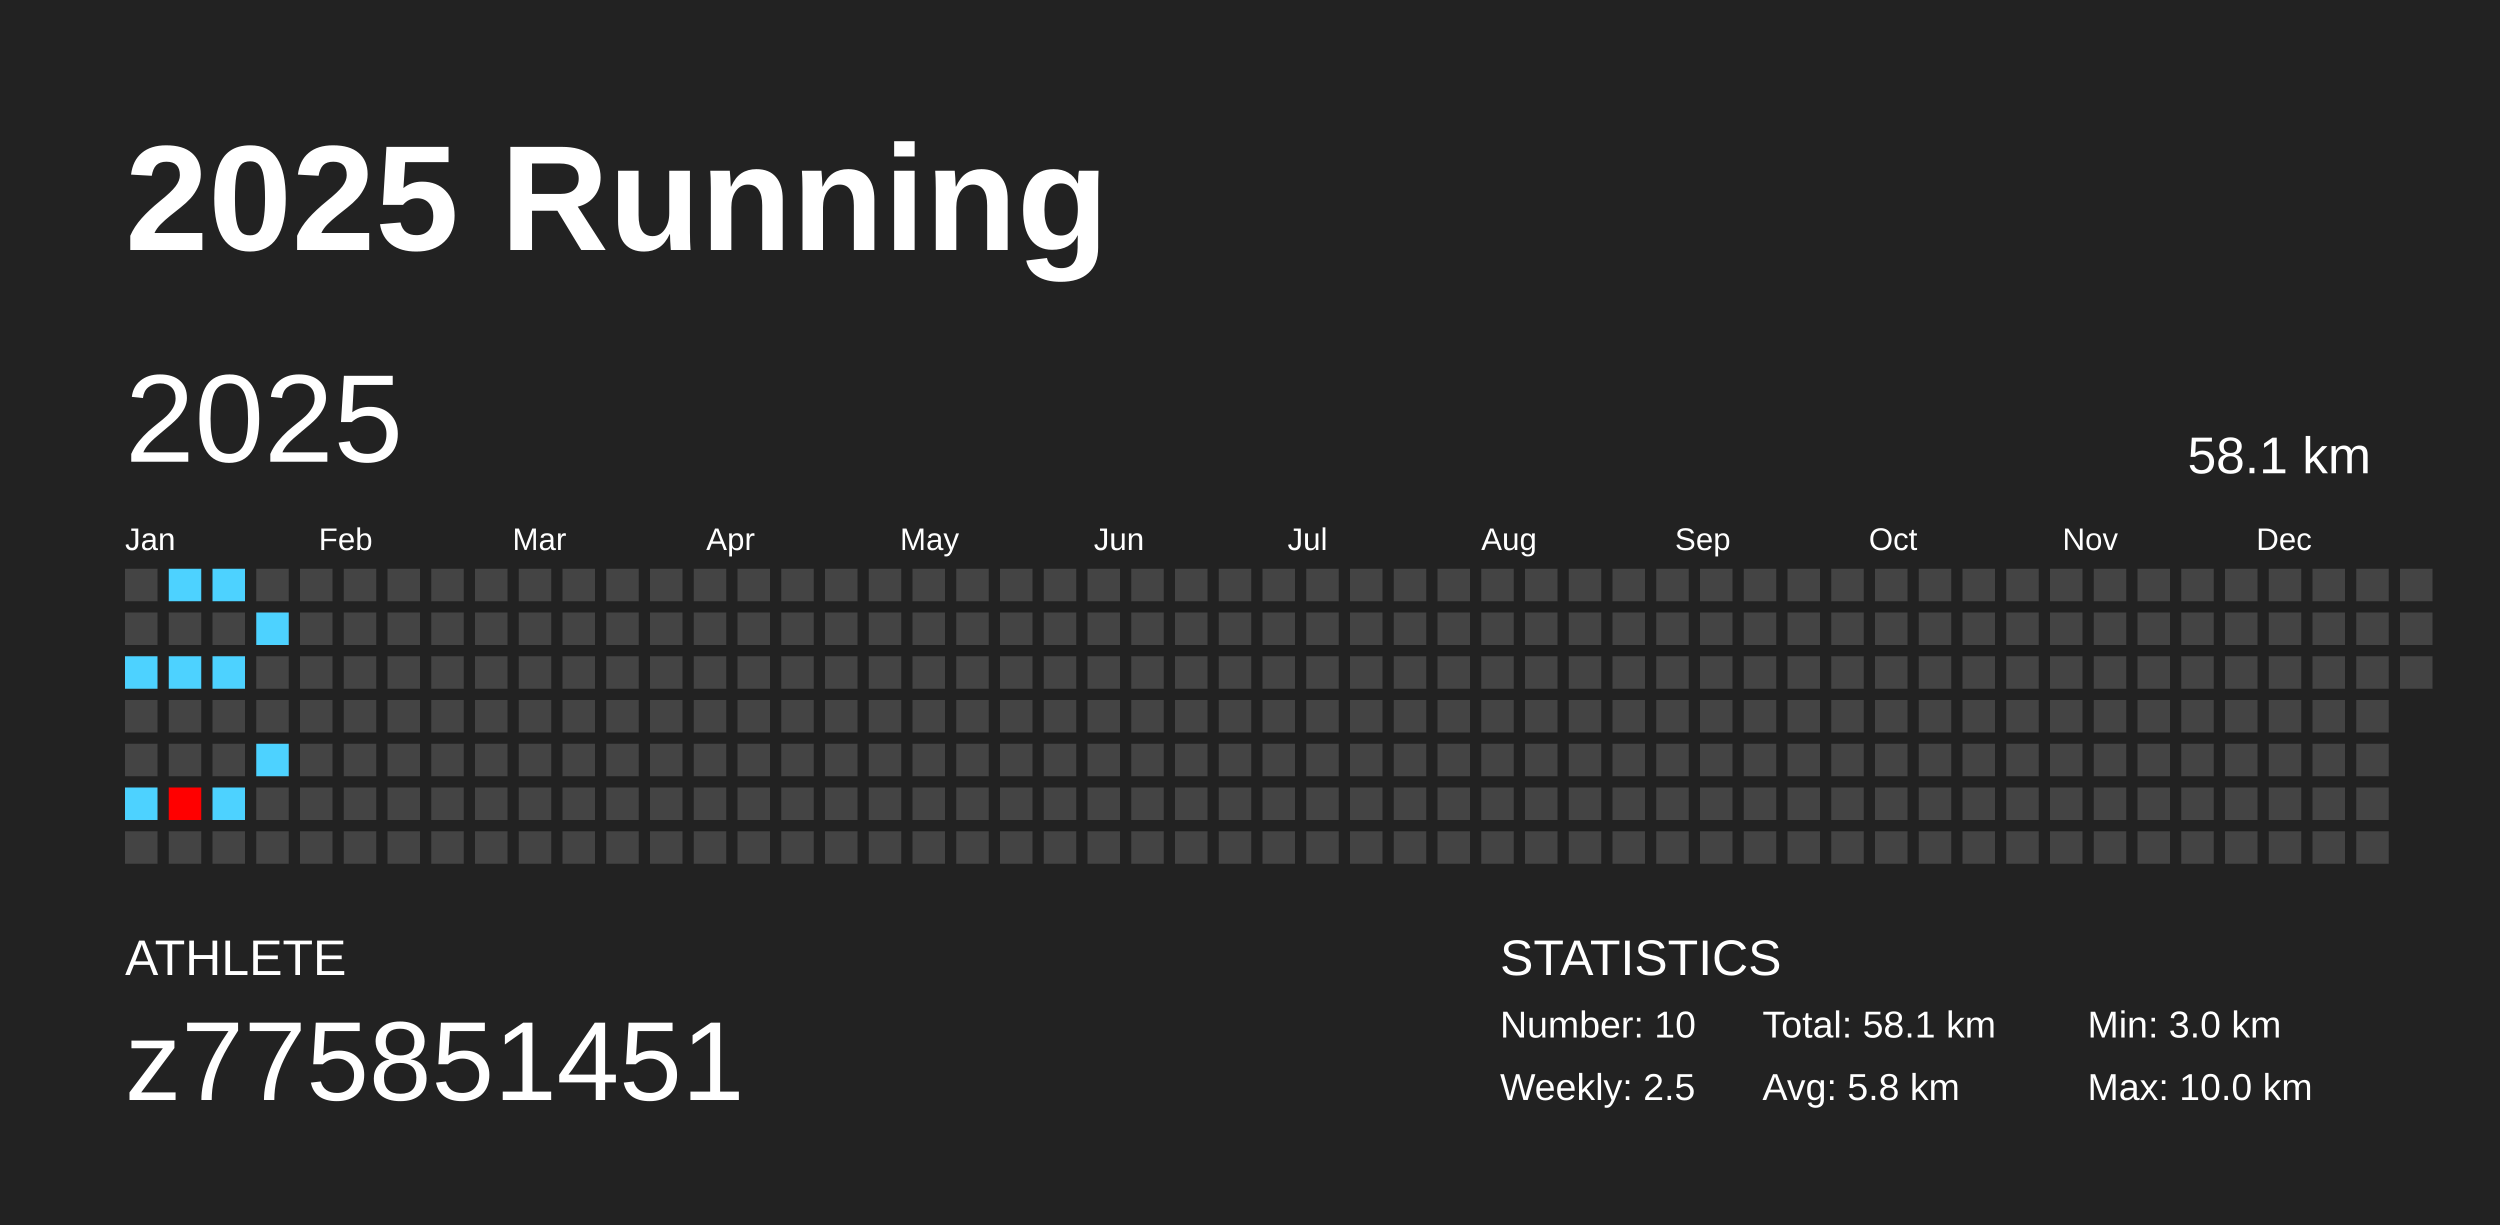
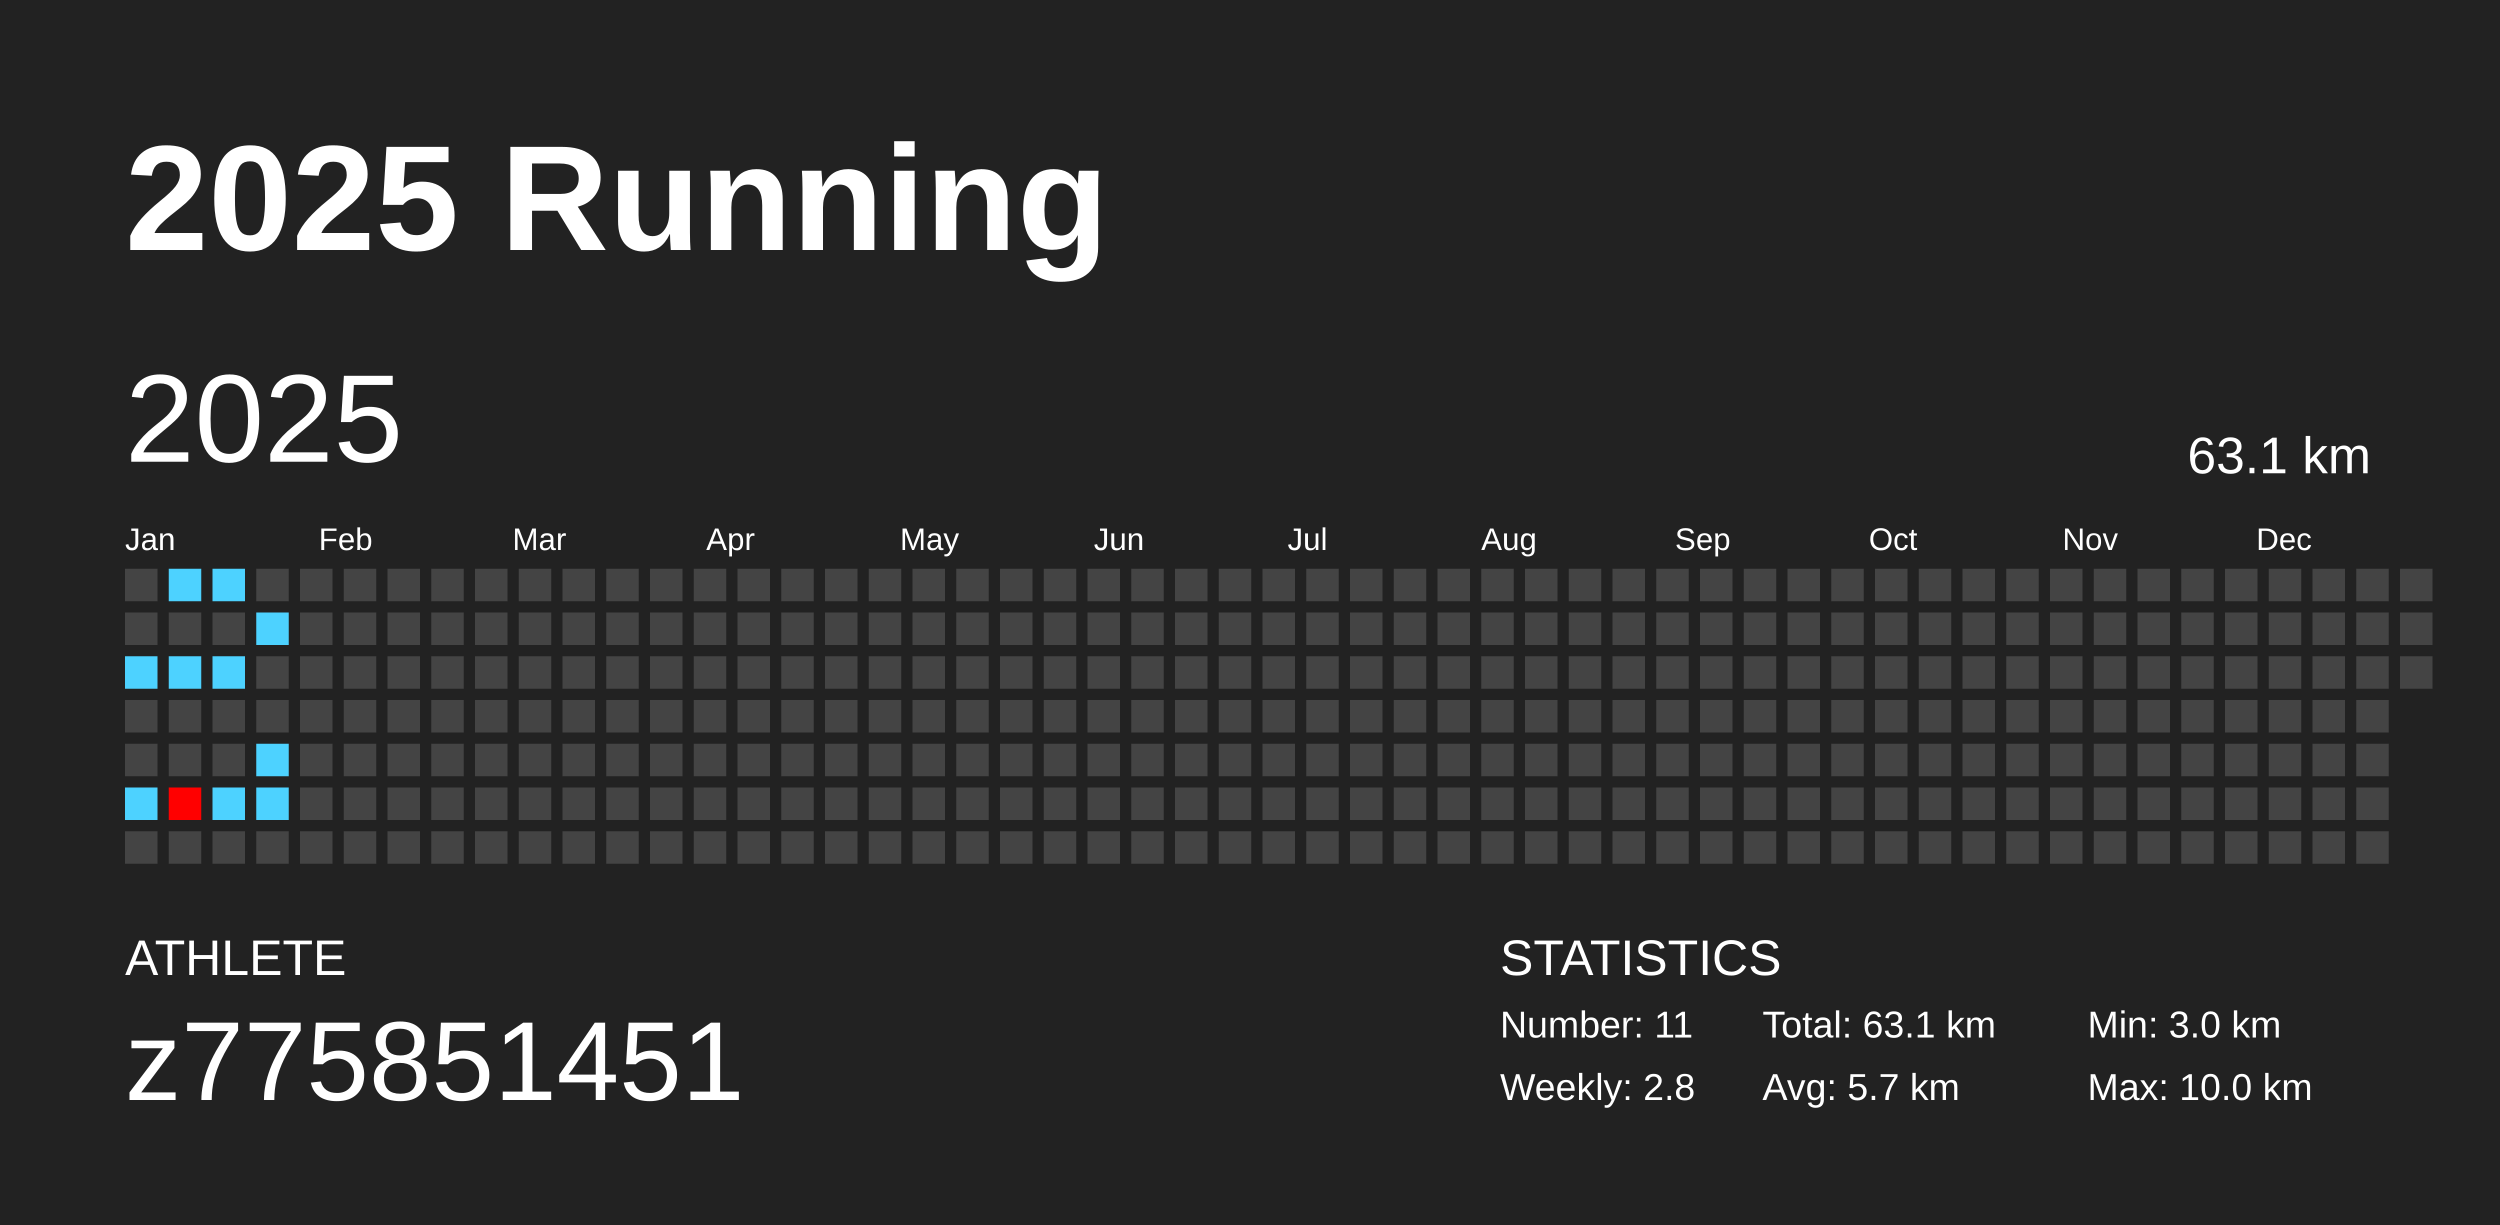
<svg xmlns="http://www.w3.org/2000/svg" baseProfile="full" height="98mm" version="1.1" viewBox="0,0,200,98" width="200mm">
  <defs />
  <rect fill="#222222" height="98" width="200" x="0" y="0" />
  <text fill="#FFFFFF" style="font-size:12px; font-family:Arial; font-weight:bold;" x="10" y="20">2025 Running</text>
  <text fill="#FFFFFF" style="font-size:4px; font-family:Arial" x="10" y="78">ATHLETE</text>
  <text fill="#FFFFFF" style="font-size:9px; font-family:Arial" x="10" y="88">z775851451</text>
  <text fill="#FFFFFF" style="font-size:4px; font-family:Arial" x="120" y="78">STATISTICS</text>
-   <text fill="#FFFFFF" style="font-size:3px; font-family:Arial" x="120" y="83">Number: 10</text>
-   <text fill="#FFFFFF" style="font-size:3px; font-family:Arial" x="120" y="88">Weekly: 2.5</text>
-   <text fill="#FFFFFF" style="font-size:3px; font-family:Arial" x="141" y="83">Total: 58.1 km</text>
-   <text fill="#FFFFFF" style="font-size:3px; font-family:Arial" x="141" y="88">Avg: 5.8 km</text>
+   <text fill="#FFFFFF" style="font-size:3px; font-family:Arial" x="120" y="83">Number: 11</text>
+   <text fill="#FFFFFF" style="font-size:3px; font-family:Arial" x="120" y="88">Weekly: 2.8</text>
+   <text fill="#FFFFFF" style="font-size:3px; font-family:Arial" x="141" y="83">Total: 63.1 km</text>
+   <text fill="#FFFFFF" style="font-size:3px; font-family:Arial" x="141" y="88">Avg: 5.7 km</text>
  <text fill="#FFFFFF" style="font-size:3px; font-family:Arial" x="167" y="83">Min: 3.0 km</text>
  <text fill="#FFFFFF" style="font-size:3px; font-family:Arial" x="167" y="88">Max: 10.0 km</text>
  <text dominant-baseline="hanging" fill="#FFFFFF" style="font-size:10.0px; font-family:Arial;" x="10" y="30">2025</text>
-   <text dominant-baseline="hanging" fill="#FFFFFF" style="font-size:4.125px; font-family:Arial;" x="175" y="35">58.1 km</text>
+   <text dominant-baseline="hanging" fill="#FFFFFF" style="font-size:4.125px; font-family:Arial;" x="175" y="35">63.1 km</text>
  <text fill="#FFFFFF" style="font-size:2.5px; font-family:Arial" x="10.0" y="44">Jan</text>
  <text fill="#FFFFFF" style="font-size:2.5px; font-family:Arial" x="25.5" y="44">Feb</text>
  <text fill="#FFFFFF" style="font-size:2.5px; font-family:Arial" x="41.0" y="44">Mar</text>
  <text fill="#FFFFFF" style="font-size:2.5px; font-family:Arial" x="56.5" y="44">Apr</text>
  <text fill="#FFFFFF" style="font-size:2.5px; font-family:Arial" x="72.0" y="44">May</text>
  <text fill="#FFFFFF" style="font-size:2.5px; font-family:Arial" x="87.5" y="44">Jun</text>
  <text fill="#FFFFFF" style="font-size:2.5px; font-family:Arial" x="103.0" y="44">Jul</text>
  <text fill="#FFFFFF" style="font-size:2.5px; font-family:Arial" x="118.5" y="44">Aug</text>
  <text fill="#FFFFFF" style="font-size:2.5px; font-family:Arial" x="134.0" y="44">Sep</text>
  <text fill="#FFFFFF" style="font-size:2.5px; font-family:Arial" x="149.5" y="44">Oct</text>
  <text fill="#FFFFFF" style="font-size:2.5px; font-family:Arial" x="165.0" y="44">Nov</text>
  <text fill="#FFFFFF" style="font-size:2.5px; font-family:Arial" x="180.5" y="44">Dec</text>
  <rect fill="#444444" height="2.6" width="2.6" x="10.0" y="45.5" />
  <rect fill="#444444" height="2.6" width="2.6" x="10.0" y="49.0" />
  <rect fill="#4dd2ff" height="2.6" width="2.6" x="10.0" y="52.5" />
  <rect fill="#444444" height="2.6" width="2.6" x="10.0" y="56.0" />
  <rect fill="#444444" height="2.6" width="2.6" x="10.0" y="59.5" />
  <rect fill="#4dd2ff" height="2.6" width="2.6" x="10.0" y="63.0" />
  <rect fill="#444444" height="2.6" width="2.6" x="10.0" y="66.5" />
  <rect fill="#4dd2ff" height="2.6" width="2.6" x="13.5" y="45.5" />
  <rect fill="#444444" height="2.6" width="2.6" x="13.5" y="49.0" />
  <rect fill="#4dd2ff" height="2.6" width="2.6" x="13.5" y="52.5" />
  <rect fill="#444444" height="2.6" width="2.6" x="13.5" y="56.0" />
  <rect fill="#444444" height="2.6" width="2.6" x="13.5" y="59.5" />
  <rect fill="#ff0000" height="2.6" width="2.6" x="13.5" y="63.0" />
  <rect fill="#444444" height="2.6" width="2.6" x="13.5" y="66.5" />
  <rect fill="#4dd2ff" height="2.6" width="2.6" x="17.0" y="45.5" />
  <rect fill="#444444" height="2.6" width="2.6" x="17.0" y="49.0" />
  <rect fill="#4dd2ff" height="2.6" width="2.6" x="17.0" y="52.5" />
  <rect fill="#444444" height="2.6" width="2.6" x="17.0" y="56.0" />
  <rect fill="#444444" height="2.6" width="2.6" x="17.0" y="59.5" />
  <rect fill="#4dd2ff" height="2.6" width="2.6" x="17.0" y="63.0" />
  <rect fill="#444444" height="2.6" width="2.6" x="17.0" y="66.5" />
  <rect fill="#444444" height="2.6" width="2.6" x="20.5" y="45.5" />
  <rect fill="#4dd2ff" height="2.6" width="2.6" x="20.5" y="49.0" />
  <rect fill="#444444" height="2.6" width="2.6" x="20.5" y="52.5" />
  <rect fill="#444444" height="2.6" width="2.6" x="20.5" y="56.0" />
  <rect fill="#4dd2ff" height="2.6" width="2.6" x="20.5" y="59.5" />
-   <rect fill="#444444" height="2.6" width="2.6" x="20.5" y="63.0" />
+   <rect fill="#4dd2ff" height="2.6" width="2.6" x="20.5" y="63.0" />
  <rect fill="#444444" height="2.6" width="2.6" x="20.5" y="66.5" />
  <rect fill="#444444" height="2.6" width="2.6" x="24.0" y="45.5" />
  <rect fill="#444444" height="2.6" width="2.6" x="24.0" y="49.0" />
  <rect fill="#444444" height="2.6" width="2.6" x="24.0" y="52.5" />
  <rect fill="#444444" height="2.6" width="2.6" x="24.0" y="56.0" />
  <rect fill="#444444" height="2.6" width="2.6" x="24.0" y="59.5" />
  <rect fill="#444444" height="2.6" width="2.6" x="24.0" y="63.0" />
  <rect fill="#444444" height="2.6" width="2.6" x="24.0" y="66.5" />
  <rect fill="#444444" height="2.6" width="2.6" x="27.5" y="45.5" />
  <rect fill="#444444" height="2.6" width="2.6" x="27.5" y="49.0" />
  <rect fill="#444444" height="2.6" width="2.6" x="27.5" y="52.5" />
  <rect fill="#444444" height="2.6" width="2.6" x="27.5" y="56.0" />
  <rect fill="#444444" height="2.6" width="2.6" x="27.5" y="59.5" />
  <rect fill="#444444" height="2.6" width="2.6" x="27.5" y="63.0" />
  <rect fill="#444444" height="2.6" width="2.6" x="27.5" y="66.5" />
  <rect fill="#444444" height="2.6" width="2.6" x="31.0" y="45.5" />
  <rect fill="#444444" height="2.6" width="2.6" x="31.0" y="49.0" />
  <rect fill="#444444" height="2.6" width="2.6" x="31.0" y="52.5" />
  <rect fill="#444444" height="2.6" width="2.6" x="31.0" y="56.0" />
  <rect fill="#444444" height="2.6" width="2.6" x="31.0" y="59.5" />
  <rect fill="#444444" height="2.6" width="2.6" x="31.0" y="63.0" />
  <rect fill="#444444" height="2.6" width="2.6" x="31.0" y="66.5" />
  <rect fill="#444444" height="2.6" width="2.6" x="34.5" y="45.5" />
  <rect fill="#444444" height="2.6" width="2.6" x="34.5" y="49.0" />
  <rect fill="#444444" height="2.6" width="2.6" x="34.5" y="52.5" />
  <rect fill="#444444" height="2.6" width="2.6" x="34.5" y="56.0" />
  <rect fill="#444444" height="2.6" width="2.6" x="34.5" y="59.5" />
  <rect fill="#444444" height="2.6" width="2.6" x="34.5" y="63.0" />
  <rect fill="#444444" height="2.6" width="2.6" x="34.5" y="66.5" />
  <rect fill="#444444" height="2.6" width="2.6" x="38.0" y="45.5" />
  <rect fill="#444444" height="2.6" width="2.6" x="38.0" y="49.0" />
  <rect fill="#444444" height="2.6" width="2.6" x="38.0" y="52.5" />
  <rect fill="#444444" height="2.6" width="2.6" x="38.0" y="56.0" />
  <rect fill="#444444" height="2.6" width="2.6" x="38.0" y="59.5" />
  <rect fill="#444444" height="2.6" width="2.6" x="38.0" y="63.0" />
  <rect fill="#444444" height="2.6" width="2.6" x="38.0" y="66.5" />
  <rect fill="#444444" height="2.6" width="2.6" x="41.5" y="45.5" />
  <rect fill="#444444" height="2.6" width="2.6" x="41.5" y="49.0" />
  <rect fill="#444444" height="2.6" width="2.6" x="41.5" y="52.5" />
  <rect fill="#444444" height="2.6" width="2.6" x="41.5" y="56.0" />
  <rect fill="#444444" height="2.6" width="2.6" x="41.5" y="59.5" />
  <rect fill="#444444" height="2.6" width="2.6" x="41.5" y="63.0" />
  <rect fill="#444444" height="2.6" width="2.6" x="41.5" y="66.5" />
  <rect fill="#444444" height="2.6" width="2.6" x="45.0" y="45.5" />
  <rect fill="#444444" height="2.6" width="2.6" x="45.0" y="49.0" />
  <rect fill="#444444" height="2.6" width="2.6" x="45.0" y="52.5" />
  <rect fill="#444444" height="2.6" width="2.6" x="45.0" y="56.0" />
  <rect fill="#444444" height="2.6" width="2.6" x="45.0" y="59.5" />
  <rect fill="#444444" height="2.6" width="2.6" x="45.0" y="63.0" />
  <rect fill="#444444" height="2.6" width="2.6" x="45.0" y="66.5" />
  <rect fill="#444444" height="2.6" width="2.6" x="48.5" y="45.5" />
  <rect fill="#444444" height="2.6" width="2.6" x="48.5" y="49.0" />
  <rect fill="#444444" height="2.6" width="2.6" x="48.5" y="52.5" />
  <rect fill="#444444" height="2.6" width="2.6" x="48.5" y="56.0" />
  <rect fill="#444444" height="2.6" width="2.6" x="48.5" y="59.5" />
  <rect fill="#444444" height="2.6" width="2.6" x="48.5" y="63.0" />
  <rect fill="#444444" height="2.6" width="2.6" x="48.5" y="66.5" />
  <rect fill="#444444" height="2.6" width="2.6" x="52.0" y="45.5" />
  <rect fill="#444444" height="2.6" width="2.6" x="52.0" y="49.0" />
  <rect fill="#444444" height="2.6" width="2.6" x="52.0" y="52.5" />
  <rect fill="#444444" height="2.6" width="2.6" x="52.0" y="56.0" />
  <rect fill="#444444" height="2.6" width="2.6" x="52.0" y="59.5" />
  <rect fill="#444444" height="2.6" width="2.6" x="52.0" y="63.0" />
  <rect fill="#444444" height="2.6" width="2.6" x="52.0" y="66.5" />
  <rect fill="#444444" height="2.6" width="2.6" x="55.5" y="45.5" />
  <rect fill="#444444" height="2.6" width="2.6" x="55.5" y="49.0" />
  <rect fill="#444444" height="2.6" width="2.6" x="55.5" y="52.5" />
  <rect fill="#444444" height="2.6" width="2.6" x="55.5" y="56.0" />
  <rect fill="#444444" height="2.6" width="2.6" x="55.5" y="59.5" />
  <rect fill="#444444" height="2.6" width="2.6" x="55.5" y="63.0" />
  <rect fill="#444444" height="2.6" width="2.6" x="55.5" y="66.5" />
  <rect fill="#444444" height="2.6" width="2.6" x="59.0" y="45.5" />
  <rect fill="#444444" height="2.6" width="2.6" x="59.0" y="49.0" />
  <rect fill="#444444" height="2.6" width="2.6" x="59.0" y="52.5" />
  <rect fill="#444444" height="2.6" width="2.6" x="59.0" y="56.0" />
  <rect fill="#444444" height="2.6" width="2.6" x="59.0" y="59.5" />
  <rect fill="#444444" height="2.6" width="2.6" x="59.0" y="63.0" />
  <rect fill="#444444" height="2.6" width="2.6" x="59.0" y="66.5" />
  <rect fill="#444444" height="2.6" width="2.6" x="62.5" y="45.5" />
  <rect fill="#444444" height="2.6" width="2.6" x="62.5" y="49.0" />
  <rect fill="#444444" height="2.6" width="2.6" x="62.5" y="52.5" />
  <rect fill="#444444" height="2.6" width="2.6" x="62.5" y="56.0" />
  <rect fill="#444444" height="2.6" width="2.6" x="62.5" y="59.5" />
  <rect fill="#444444" height="2.6" width="2.6" x="62.5" y="63.0" />
  <rect fill="#444444" height="2.6" width="2.6" x="62.5" y="66.5" />
  <rect fill="#444444" height="2.6" width="2.6" x="66.0" y="45.5" />
  <rect fill="#444444" height="2.6" width="2.6" x="66.0" y="49.0" />
  <rect fill="#444444" height="2.6" width="2.6" x="66.0" y="52.5" />
  <rect fill="#444444" height="2.6" width="2.6" x="66.0" y="56.0" />
  <rect fill="#444444" height="2.6" width="2.6" x="66.0" y="59.5" />
  <rect fill="#444444" height="2.6" width="2.6" x="66.0" y="63.0" />
  <rect fill="#444444" height="2.6" width="2.6" x="66.0" y="66.5" />
  <rect fill="#444444" height="2.6" width="2.6" x="69.5" y="45.5" />
  <rect fill="#444444" height="2.6" width="2.6" x="69.5" y="49.0" />
  <rect fill="#444444" height="2.6" width="2.6" x="69.5" y="52.5" />
  <rect fill="#444444" height="2.6" width="2.6" x="69.5" y="56.0" />
  <rect fill="#444444" height="2.6" width="2.6" x="69.5" y="59.5" />
  <rect fill="#444444" height="2.6" width="2.6" x="69.5" y="63.0" />
  <rect fill="#444444" height="2.6" width="2.6" x="69.5" y="66.5" />
  <rect fill="#444444" height="2.6" width="2.6" x="73.0" y="45.5" />
  <rect fill="#444444" height="2.6" width="2.6" x="73.0" y="49.0" />
  <rect fill="#444444" height="2.6" width="2.6" x="73.0" y="52.5" />
  <rect fill="#444444" height="2.6" width="2.6" x="73.0" y="56.0" />
  <rect fill="#444444" height="2.6" width="2.6" x="73.0" y="59.5" />
  <rect fill="#444444" height="2.6" width="2.6" x="73.0" y="63.0" />
  <rect fill="#444444" height="2.6" width="2.6" x="73.0" y="66.5" />
  <rect fill="#444444" height="2.6" width="2.6" x="76.5" y="45.5" />
  <rect fill="#444444" height="2.6" width="2.6" x="76.5" y="49.0" />
  <rect fill="#444444" height="2.6" width="2.6" x="76.5" y="52.5" />
  <rect fill="#444444" height="2.6" width="2.6" x="76.5" y="56.0" />
  <rect fill="#444444" height="2.6" width="2.6" x="76.5" y="59.5" />
  <rect fill="#444444" height="2.6" width="2.6" x="76.5" y="63.0" />
  <rect fill="#444444" height="2.6" width="2.6" x="76.5" y="66.5" />
  <rect fill="#444444" height="2.6" width="2.6" x="80.0" y="45.5" />
  <rect fill="#444444" height="2.6" width="2.6" x="80.0" y="49.0" />
  <rect fill="#444444" height="2.6" width="2.6" x="80.0" y="52.5" />
  <rect fill="#444444" height="2.6" width="2.6" x="80.0" y="56.0" />
  <rect fill="#444444" height="2.6" width="2.6" x="80.0" y="59.5" />
  <rect fill="#444444" height="2.6" width="2.6" x="80.0" y="63.0" />
  <rect fill="#444444" height="2.6" width="2.6" x="80.0" y="66.5" />
  <rect fill="#444444" height="2.6" width="2.6" x="83.5" y="45.5" />
  <rect fill="#444444" height="2.6" width="2.6" x="83.5" y="49.0" />
  <rect fill="#444444" height="2.6" width="2.6" x="83.5" y="52.5" />
  <rect fill="#444444" height="2.6" width="2.6" x="83.5" y="56.0" />
  <rect fill="#444444" height="2.6" width="2.6" x="83.5" y="59.5" />
  <rect fill="#444444" height="2.6" width="2.6" x="83.5" y="63.0" />
  <rect fill="#444444" height="2.6" width="2.6" x="83.5" y="66.5" />
  <rect fill="#444444" height="2.6" width="2.6" x="87.0" y="45.5" />
  <rect fill="#444444" height="2.6" width="2.6" x="87.0" y="49.0" />
  <rect fill="#444444" height="2.6" width="2.6" x="87.0" y="52.5" />
  <rect fill="#444444" height="2.6" width="2.6" x="87.0" y="56.0" />
  <rect fill="#444444" height="2.6" width="2.6" x="87.0" y="59.5" />
  <rect fill="#444444" height="2.6" width="2.6" x="87.0" y="63.0" />
  <rect fill="#444444" height="2.6" width="2.6" x="87.0" y="66.5" />
  <rect fill="#444444" height="2.6" width="2.6" x="90.5" y="45.5" />
  <rect fill="#444444" height="2.6" width="2.6" x="90.5" y="49.0" />
  <rect fill="#444444" height="2.6" width="2.6" x="90.5" y="52.5" />
  <rect fill="#444444" height="2.6" width="2.6" x="90.5" y="56.0" />
  <rect fill="#444444" height="2.6" width="2.6" x="90.5" y="59.5" />
  <rect fill="#444444" height="2.6" width="2.6" x="90.5" y="63.0" />
  <rect fill="#444444" height="2.6" width="2.6" x="90.5" y="66.5" />
  <rect fill="#444444" height="2.6" width="2.6" x="94.0" y="45.5" />
  <rect fill="#444444" height="2.6" width="2.6" x="94.0" y="49.0" />
  <rect fill="#444444" height="2.6" width="2.6" x="94.0" y="52.5" />
  <rect fill="#444444" height="2.6" width="2.6" x="94.0" y="56.0" />
  <rect fill="#444444" height="2.6" width="2.6" x="94.0" y="59.5" />
  <rect fill="#444444" height="2.6" width="2.6" x="94.0" y="63.0" />
  <rect fill="#444444" height="2.6" width="2.6" x="94.0" y="66.5" />
  <rect fill="#444444" height="2.6" width="2.6" x="97.5" y="45.5" />
  <rect fill="#444444" height="2.6" width="2.6" x="97.5" y="49.0" />
  <rect fill="#444444" height="2.6" width="2.6" x="97.5" y="52.5" />
  <rect fill="#444444" height="2.6" width="2.6" x="97.5" y="56.0" />
  <rect fill="#444444" height="2.6" width="2.6" x="97.5" y="59.5" />
  <rect fill="#444444" height="2.6" width="2.6" x="97.5" y="63.0" />
  <rect fill="#444444" height="2.6" width="2.6" x="97.5" y="66.5" />
  <rect fill="#444444" height="2.6" width="2.6" x="101.0" y="45.5" />
  <rect fill="#444444" height="2.6" width="2.6" x="101.0" y="49.0" />
  <rect fill="#444444" height="2.6" width="2.6" x="101.0" y="52.5" />
  <rect fill="#444444" height="2.6" width="2.6" x="101.0" y="56.0" />
  <rect fill="#444444" height="2.6" width="2.6" x="101.0" y="59.5" />
  <rect fill="#444444" height="2.6" width="2.6" x="101.0" y="63.0" />
  <rect fill="#444444" height="2.6" width="2.6" x="101.0" y="66.5" />
  <rect fill="#444444" height="2.6" width="2.6" x="104.5" y="45.5" />
  <rect fill="#444444" height="2.6" width="2.6" x="104.5" y="49.0" />
  <rect fill="#444444" height="2.6" width="2.6" x="104.5" y="52.5" />
  <rect fill="#444444" height="2.6" width="2.6" x="104.5" y="56.0" />
  <rect fill="#444444" height="2.6" width="2.6" x="104.5" y="59.5" />
  <rect fill="#444444" height="2.6" width="2.6" x="104.5" y="63.0" />
  <rect fill="#444444" height="2.6" width="2.6" x="104.5" y="66.5" />
  <rect fill="#444444" height="2.6" width="2.6" x="108.0" y="45.5" />
  <rect fill="#444444" height="2.6" width="2.6" x="108.0" y="49.0" />
  <rect fill="#444444" height="2.6" width="2.6" x="108.0" y="52.5" />
  <rect fill="#444444" height="2.6" width="2.6" x="108.0" y="56.0" />
  <rect fill="#444444" height="2.6" width="2.6" x="108.0" y="59.5" />
  <rect fill="#444444" height="2.6" width="2.6" x="108.0" y="63.0" />
  <rect fill="#444444" height="2.6" width="2.6" x="108.0" y="66.5" />
  <rect fill="#444444" height="2.6" width="2.6" x="111.5" y="45.5" />
  <rect fill="#444444" height="2.6" width="2.6" x="111.5" y="49.0" />
  <rect fill="#444444" height="2.6" width="2.6" x="111.5" y="52.5" />
  <rect fill="#444444" height="2.6" width="2.6" x="111.5" y="56.0" />
  <rect fill="#444444" height="2.6" width="2.6" x="111.5" y="59.5" />
  <rect fill="#444444" height="2.6" width="2.6" x="111.5" y="63.0" />
  <rect fill="#444444" height="2.6" width="2.6" x="111.5" y="66.5" />
  <rect fill="#444444" height="2.6" width="2.6" x="115.0" y="45.5" />
  <rect fill="#444444" height="2.6" width="2.6" x="115.0" y="49.0" />
  <rect fill="#444444" height="2.6" width="2.6" x="115.0" y="52.5" />
  <rect fill="#444444" height="2.6" width="2.6" x="115.0" y="56.0" />
  <rect fill="#444444" height="2.6" width="2.6" x="115.0" y="59.5" />
  <rect fill="#444444" height="2.6" width="2.6" x="115.0" y="63.0" />
  <rect fill="#444444" height="2.6" width="2.6" x="115.0" y="66.5" />
  <rect fill="#444444" height="2.6" width="2.6" x="118.5" y="45.5" />
  <rect fill="#444444" height="2.6" width="2.6" x="118.5" y="49.0" />
  <rect fill="#444444" height="2.6" width="2.6" x="118.5" y="52.5" />
  <rect fill="#444444" height="2.6" width="2.6" x="118.5" y="56.0" />
  <rect fill="#444444" height="2.6" width="2.6" x="118.5" y="59.5" />
  <rect fill="#444444" height="2.6" width="2.6" x="118.5" y="63.0" />
  <rect fill="#444444" height="2.6" width="2.6" x="118.5" y="66.5" />
  <rect fill="#444444" height="2.6" width="2.6" x="122.0" y="45.5" />
  <rect fill="#444444" height="2.6" width="2.6" x="122.0" y="49.0" />
  <rect fill="#444444" height="2.6" width="2.6" x="122.0" y="52.5" />
  <rect fill="#444444" height="2.6" width="2.6" x="122.0" y="56.0" />
  <rect fill="#444444" height="2.6" width="2.6" x="122.0" y="59.5" />
  <rect fill="#444444" height="2.6" width="2.6" x="122.0" y="63.0" />
  <rect fill="#444444" height="2.6" width="2.6" x="122.0" y="66.5" />
  <rect fill="#444444" height="2.6" width="2.6" x="125.5" y="45.5" />
  <rect fill="#444444" height="2.6" width="2.6" x="125.5" y="49.0" />
  <rect fill="#444444" height="2.6" width="2.6" x="125.5" y="52.5" />
  <rect fill="#444444" height="2.6" width="2.6" x="125.5" y="56.0" />
  <rect fill="#444444" height="2.6" width="2.6" x="125.5" y="59.5" />
  <rect fill="#444444" height="2.6" width="2.6" x="125.5" y="63.0" />
  <rect fill="#444444" height="2.6" width="2.6" x="125.5" y="66.5" />
  <rect fill="#444444" height="2.6" width="2.6" x="129.0" y="45.5" />
  <rect fill="#444444" height="2.6" width="2.6" x="129.0" y="49.0" />
  <rect fill="#444444" height="2.6" width="2.6" x="129.0" y="52.5" />
  <rect fill="#444444" height="2.6" width="2.6" x="129.0" y="56.0" />
  <rect fill="#444444" height="2.6" width="2.6" x="129.0" y="59.5" />
  <rect fill="#444444" height="2.6" width="2.6" x="129.0" y="63.0" />
  <rect fill="#444444" height="2.6" width="2.6" x="129.0" y="66.5" />
  <rect fill="#444444" height="2.6" width="2.6" x="132.5" y="45.5" />
  <rect fill="#444444" height="2.6" width="2.6" x="132.5" y="49.0" />
  <rect fill="#444444" height="2.6" width="2.6" x="132.5" y="52.5" />
  <rect fill="#444444" height="2.6" width="2.6" x="132.5" y="56.0" />
  <rect fill="#444444" height="2.6" width="2.6" x="132.5" y="59.5" />
  <rect fill="#444444" height="2.6" width="2.6" x="132.5" y="63.0" />
  <rect fill="#444444" height="2.6" width="2.6" x="132.5" y="66.5" />
  <rect fill="#444444" height="2.6" width="2.6" x="136.0" y="45.5" />
  <rect fill="#444444" height="2.6" width="2.6" x="136.0" y="49.0" />
  <rect fill="#444444" height="2.6" width="2.6" x="136.0" y="52.5" />
  <rect fill="#444444" height="2.6" width="2.6" x="136.0" y="56.0" />
  <rect fill="#444444" height="2.6" width="2.6" x="136.0" y="59.5" />
  <rect fill="#444444" height="2.6" width="2.6" x="136.0" y="63.0" />
  <rect fill="#444444" height="2.6" width="2.6" x="136.0" y="66.5" />
  <rect fill="#444444" height="2.6" width="2.6" x="139.5" y="45.5" />
  <rect fill="#444444" height="2.6" width="2.6" x="139.5" y="49.0" />
  <rect fill="#444444" height="2.6" width="2.6" x="139.5" y="52.5" />
  <rect fill="#444444" height="2.6" width="2.6" x="139.5" y="56.0" />
  <rect fill="#444444" height="2.6" width="2.6" x="139.5" y="59.5" />
  <rect fill="#444444" height="2.6" width="2.6" x="139.5" y="63.0" />
  <rect fill="#444444" height="2.6" width="2.6" x="139.5" y="66.5" />
  <rect fill="#444444" height="2.6" width="2.6" x="143.0" y="45.5" />
  <rect fill="#444444" height="2.6" width="2.6" x="143.0" y="49.0" />
  <rect fill="#444444" height="2.6" width="2.6" x="143.0" y="52.5" />
  <rect fill="#444444" height="2.6" width="2.6" x="143.0" y="56.0" />
  <rect fill="#444444" height="2.6" width="2.6" x="143.0" y="59.5" />
  <rect fill="#444444" height="2.6" width="2.6" x="143.0" y="63.0" />
  <rect fill="#444444" height="2.6" width="2.6" x="143.0" y="66.5" />
  <rect fill="#444444" height="2.6" width="2.6" x="146.5" y="45.5" />
  <rect fill="#444444" height="2.6" width="2.6" x="146.5" y="49.0" />
  <rect fill="#444444" height="2.6" width="2.6" x="146.5" y="52.5" />
  <rect fill="#444444" height="2.6" width="2.6" x="146.5" y="56.0" />
  <rect fill="#444444" height="2.6" width="2.6" x="146.5" y="59.5" />
  <rect fill="#444444" height="2.6" width="2.6" x="146.5" y="63.0" />
  <rect fill="#444444" height="2.6" width="2.6" x="146.5" y="66.5" />
  <rect fill="#444444" height="2.6" width="2.6" x="150.0" y="45.5" />
  <rect fill="#444444" height="2.6" width="2.6" x="150.0" y="49.0" />
  <rect fill="#444444" height="2.6" width="2.6" x="150.0" y="52.5" />
  <rect fill="#444444" height="2.6" width="2.6" x="150.0" y="56.0" />
  <rect fill="#444444" height="2.6" width="2.6" x="150.0" y="59.5" />
  <rect fill="#444444" height="2.6" width="2.6" x="150.0" y="63.0" />
  <rect fill="#444444" height="2.6" width="2.6" x="150.0" y="66.5" />
  <rect fill="#444444" height="2.6" width="2.6" x="153.5" y="45.5" />
  <rect fill="#444444" height="2.6" width="2.6" x="153.5" y="49.0" />
  <rect fill="#444444" height="2.6" width="2.6" x="153.5" y="52.5" />
  <rect fill="#444444" height="2.6" width="2.6" x="153.5" y="56.0" />
  <rect fill="#444444" height="2.6" width="2.6" x="153.5" y="59.5" />
  <rect fill="#444444" height="2.6" width="2.6" x="153.5" y="63.0" />
  <rect fill="#444444" height="2.6" width="2.6" x="153.5" y="66.5" />
  <rect fill="#444444" height="2.6" width="2.6" x="157.0" y="45.5" />
  <rect fill="#444444" height="2.6" width="2.6" x="157.0" y="49.0" />
  <rect fill="#444444" height="2.6" width="2.6" x="157.0" y="52.5" />
  <rect fill="#444444" height="2.6" width="2.6" x="157.0" y="56.0" />
  <rect fill="#444444" height="2.6" width="2.6" x="157.0" y="59.5" />
  <rect fill="#444444" height="2.6" width="2.6" x="157.0" y="63.0" />
  <rect fill="#444444" height="2.6" width="2.6" x="157.0" y="66.5" />
  <rect fill="#444444" height="2.6" width="2.6" x="160.5" y="45.5" />
  <rect fill="#444444" height="2.6" width="2.6" x="160.5" y="49.0" />
  <rect fill="#444444" height="2.6" width="2.6" x="160.5" y="52.5" />
  <rect fill="#444444" height="2.6" width="2.6" x="160.5" y="56.0" />
  <rect fill="#444444" height="2.6" width="2.6" x="160.5" y="59.5" />
  <rect fill="#444444" height="2.6" width="2.6" x="160.5" y="63.0" />
  <rect fill="#444444" height="2.6" width="2.6" x="160.5" y="66.5" />
  <rect fill="#444444" height="2.6" width="2.6" x="164.0" y="45.5" />
  <rect fill="#444444" height="2.6" width="2.6" x="164.0" y="49.0" />
  <rect fill="#444444" height="2.6" width="2.6" x="164.0" y="52.5" />
  <rect fill="#444444" height="2.6" width="2.6" x="164.0" y="56.0" />
  <rect fill="#444444" height="2.6" width="2.6" x="164.0" y="59.5" />
  <rect fill="#444444" height="2.6" width="2.6" x="164.0" y="63.0" />
  <rect fill="#444444" height="2.6" width="2.6" x="164.0" y="66.5" />
  <rect fill="#444444" height="2.6" width="2.6" x="167.5" y="45.5" />
  <rect fill="#444444" height="2.6" width="2.6" x="167.5" y="49.0" />
  <rect fill="#444444" height="2.6" width="2.6" x="167.5" y="52.5" />
  <rect fill="#444444" height="2.6" width="2.6" x="167.5" y="56.0" />
  <rect fill="#444444" height="2.6" width="2.6" x="167.5" y="59.5" />
  <rect fill="#444444" height="2.6" width="2.6" x="167.5" y="63.0" />
  <rect fill="#444444" height="2.6" width="2.6" x="167.5" y="66.5" />
  <rect fill="#444444" height="2.6" width="2.6" x="171.0" y="45.5" />
  <rect fill="#444444" height="2.6" width="2.6" x="171.0" y="49.0" />
  <rect fill="#444444" height="2.6" width="2.6" x="171.0" y="52.5" />
  <rect fill="#444444" height="2.6" width="2.6" x="171.0" y="56.0" />
  <rect fill="#444444" height="2.6" width="2.6" x="171.0" y="59.5" />
  <rect fill="#444444" height="2.6" width="2.6" x="171.0" y="63.0" />
  <rect fill="#444444" height="2.6" width="2.6" x="171.0" y="66.5" />
  <rect fill="#444444" height="2.6" width="2.6" x="174.5" y="45.5" />
  <rect fill="#444444" height="2.6" width="2.6" x="174.5" y="49.0" />
  <rect fill="#444444" height="2.6" width="2.6" x="174.5" y="52.5" />
  <rect fill="#444444" height="2.6" width="2.6" x="174.5" y="56.0" />
  <rect fill="#444444" height="2.6" width="2.6" x="174.5" y="59.5" />
  <rect fill="#444444" height="2.6" width="2.6" x="174.5" y="63.0" />
  <rect fill="#444444" height="2.6" width="2.6" x="174.5" y="66.5" />
  <rect fill="#444444" height="2.6" width="2.6" x="178.0" y="45.5" />
  <rect fill="#444444" height="2.6" width="2.6" x="178.0" y="49.0" />
  <rect fill="#444444" height="2.6" width="2.6" x="178.0" y="52.5" />
  <rect fill="#444444" height="2.6" width="2.6" x="178.0" y="56.0" />
  <rect fill="#444444" height="2.6" width="2.6" x="178.0" y="59.5" />
  <rect fill="#444444" height="2.6" width="2.6" x="178.0" y="63.0" />
  <rect fill="#444444" height="2.6" width="2.6" x="178.0" y="66.5" />
  <rect fill="#444444" height="2.6" width="2.6" x="181.5" y="45.5" />
  <rect fill="#444444" height="2.6" width="2.6" x="181.5" y="49.0" />
  <rect fill="#444444" height="2.6" width="2.6" x="181.5" y="52.5" />
  <rect fill="#444444" height="2.6" width="2.6" x="181.5" y="56.0" />
  <rect fill="#444444" height="2.6" width="2.6" x="181.5" y="59.5" />
  <rect fill="#444444" height="2.6" width="2.6" x="181.5" y="63.0" />
  <rect fill="#444444" height="2.6" width="2.6" x="181.5" y="66.5" />
  <rect fill="#444444" height="2.6" width="2.6" x="185.0" y="45.5" />
  <rect fill="#444444" height="2.6" width="2.6" x="185.0" y="49.0" />
  <rect fill="#444444" height="2.6" width="2.6" x="185.0" y="52.5" />
  <rect fill="#444444" height="2.6" width="2.6" x="185.0" y="56.0" />
  <rect fill="#444444" height="2.6" width="2.6" x="185.0" y="59.5" />
  <rect fill="#444444" height="2.6" width="2.6" x="185.0" y="63.0" />
  <rect fill="#444444" height="2.6" width="2.6" x="185.0" y="66.5" />
  <rect fill="#444444" height="2.6" width="2.6" x="188.5" y="45.5" />
  <rect fill="#444444" height="2.6" width="2.6" x="188.5" y="49.0" />
  <rect fill="#444444" height="2.6" width="2.6" x="188.5" y="52.5" />
  <rect fill="#444444" height="2.6" width="2.6" x="188.5" y="56.0" />
  <rect fill="#444444" height="2.6" width="2.6" x="188.5" y="59.5" />
  <rect fill="#444444" height="2.6" width="2.6" x="188.5" y="63.0" />
  <rect fill="#444444" height="2.6" width="2.6" x="188.5" y="66.5" />
  <rect fill="#444444" height="2.6" width="2.6" x="192.0" y="45.5" />
  <rect fill="#444444" height="2.6" width="2.6" x="192.0" y="49.0" />
  <rect fill="#444444" height="2.6" width="2.6" x="192.0" y="52.5" />
</svg>
